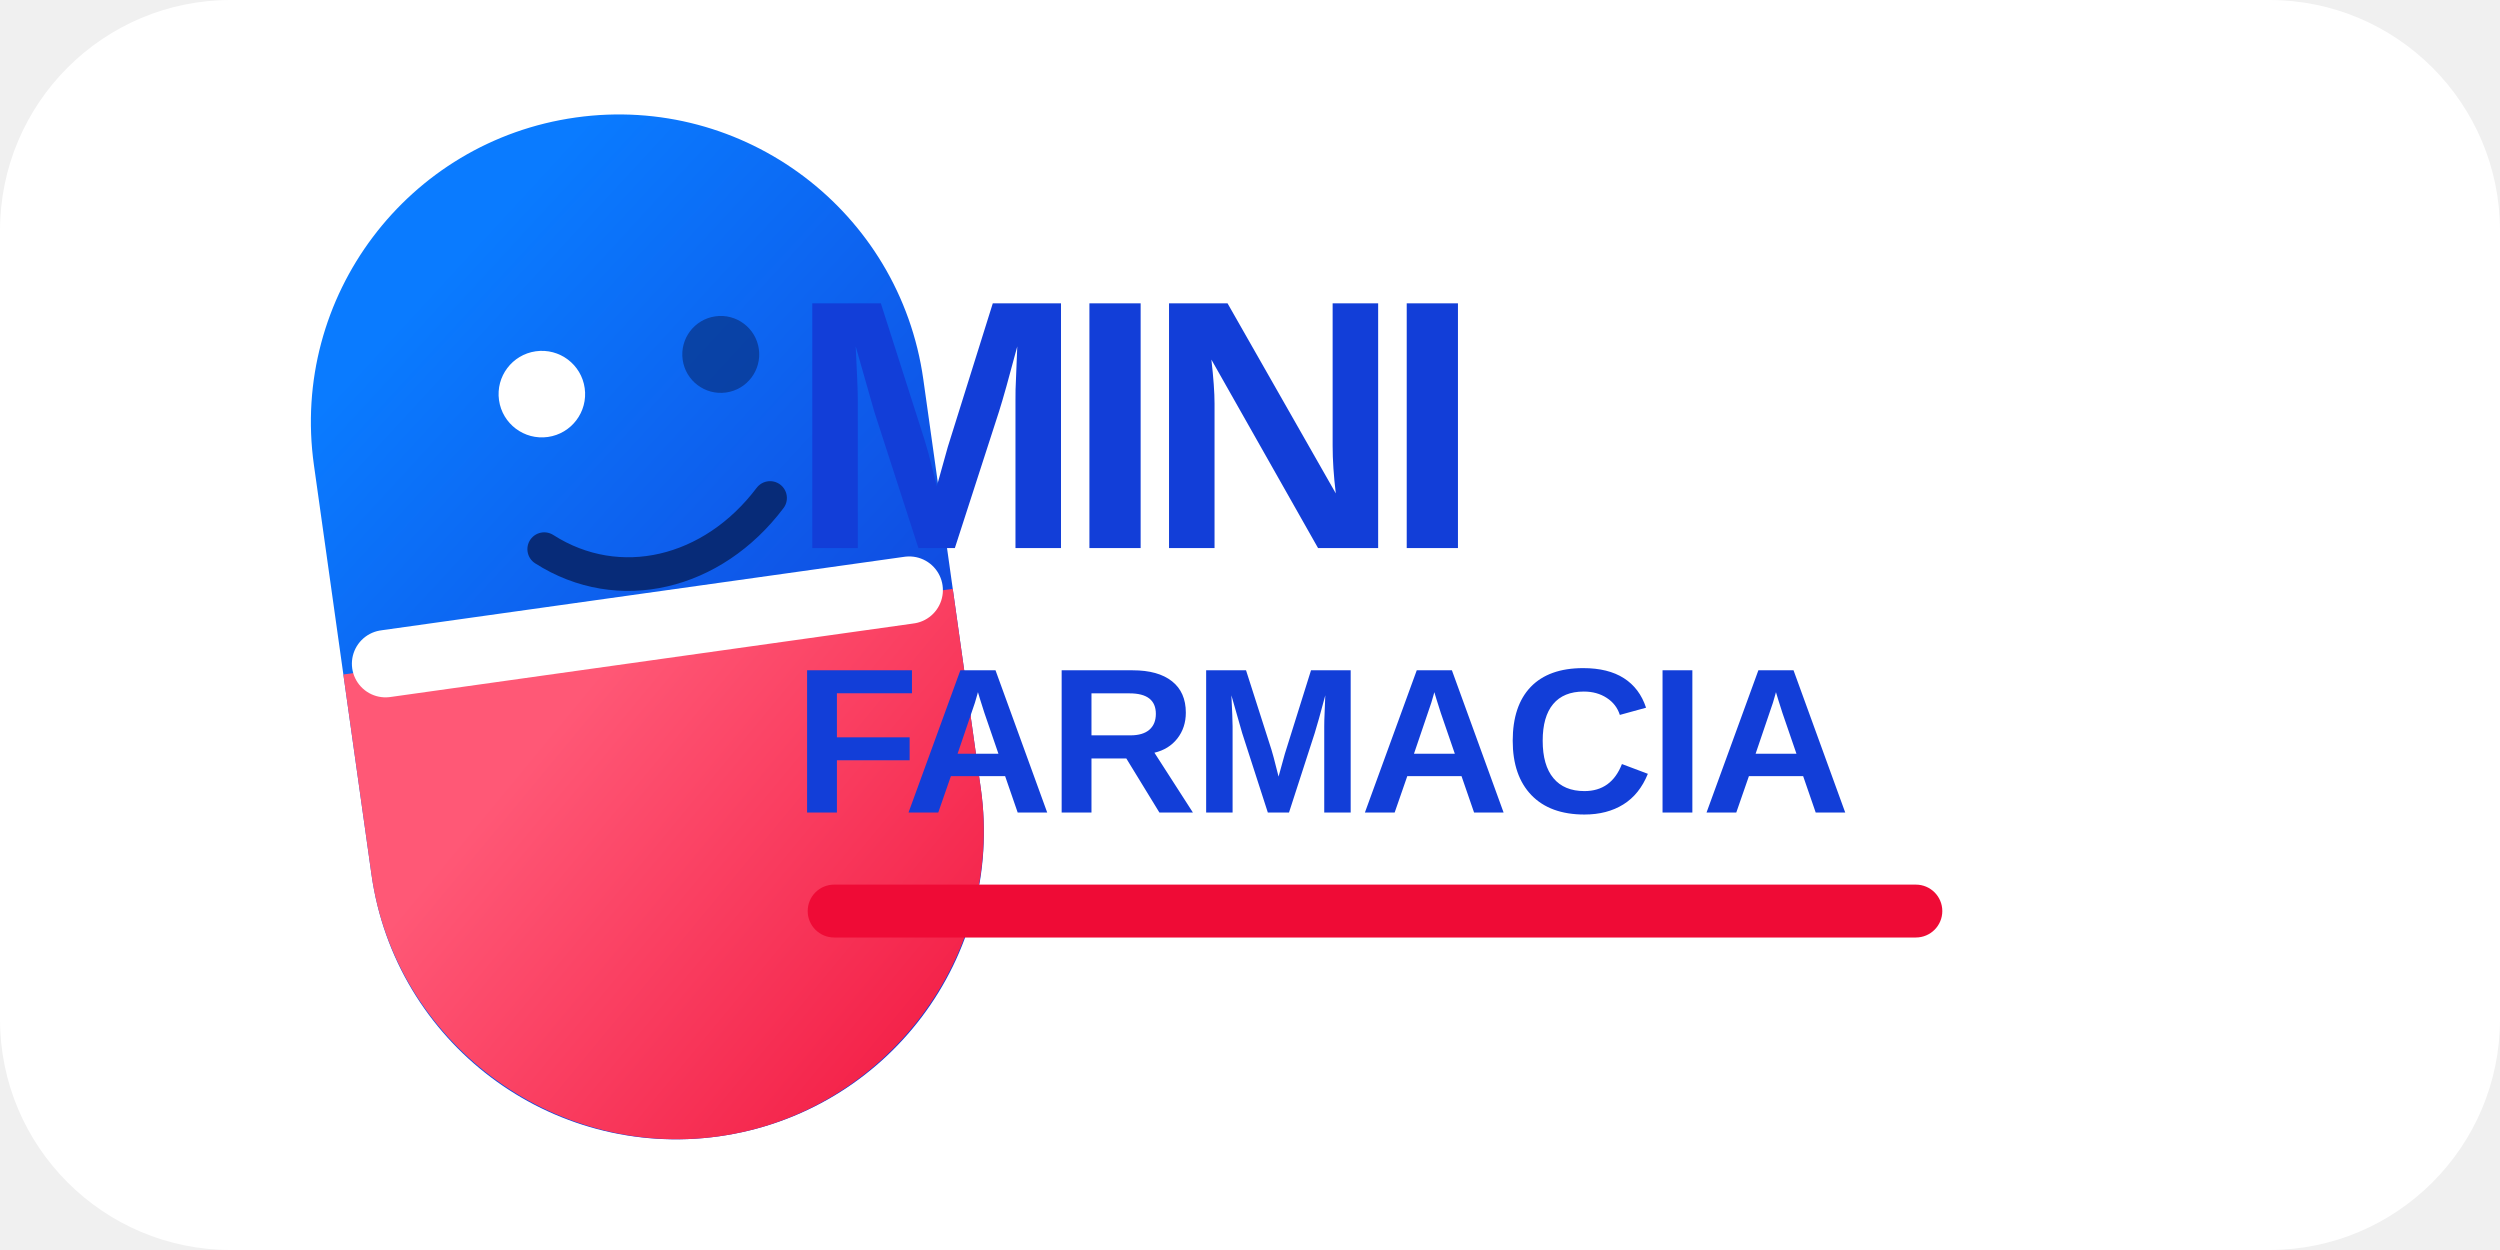
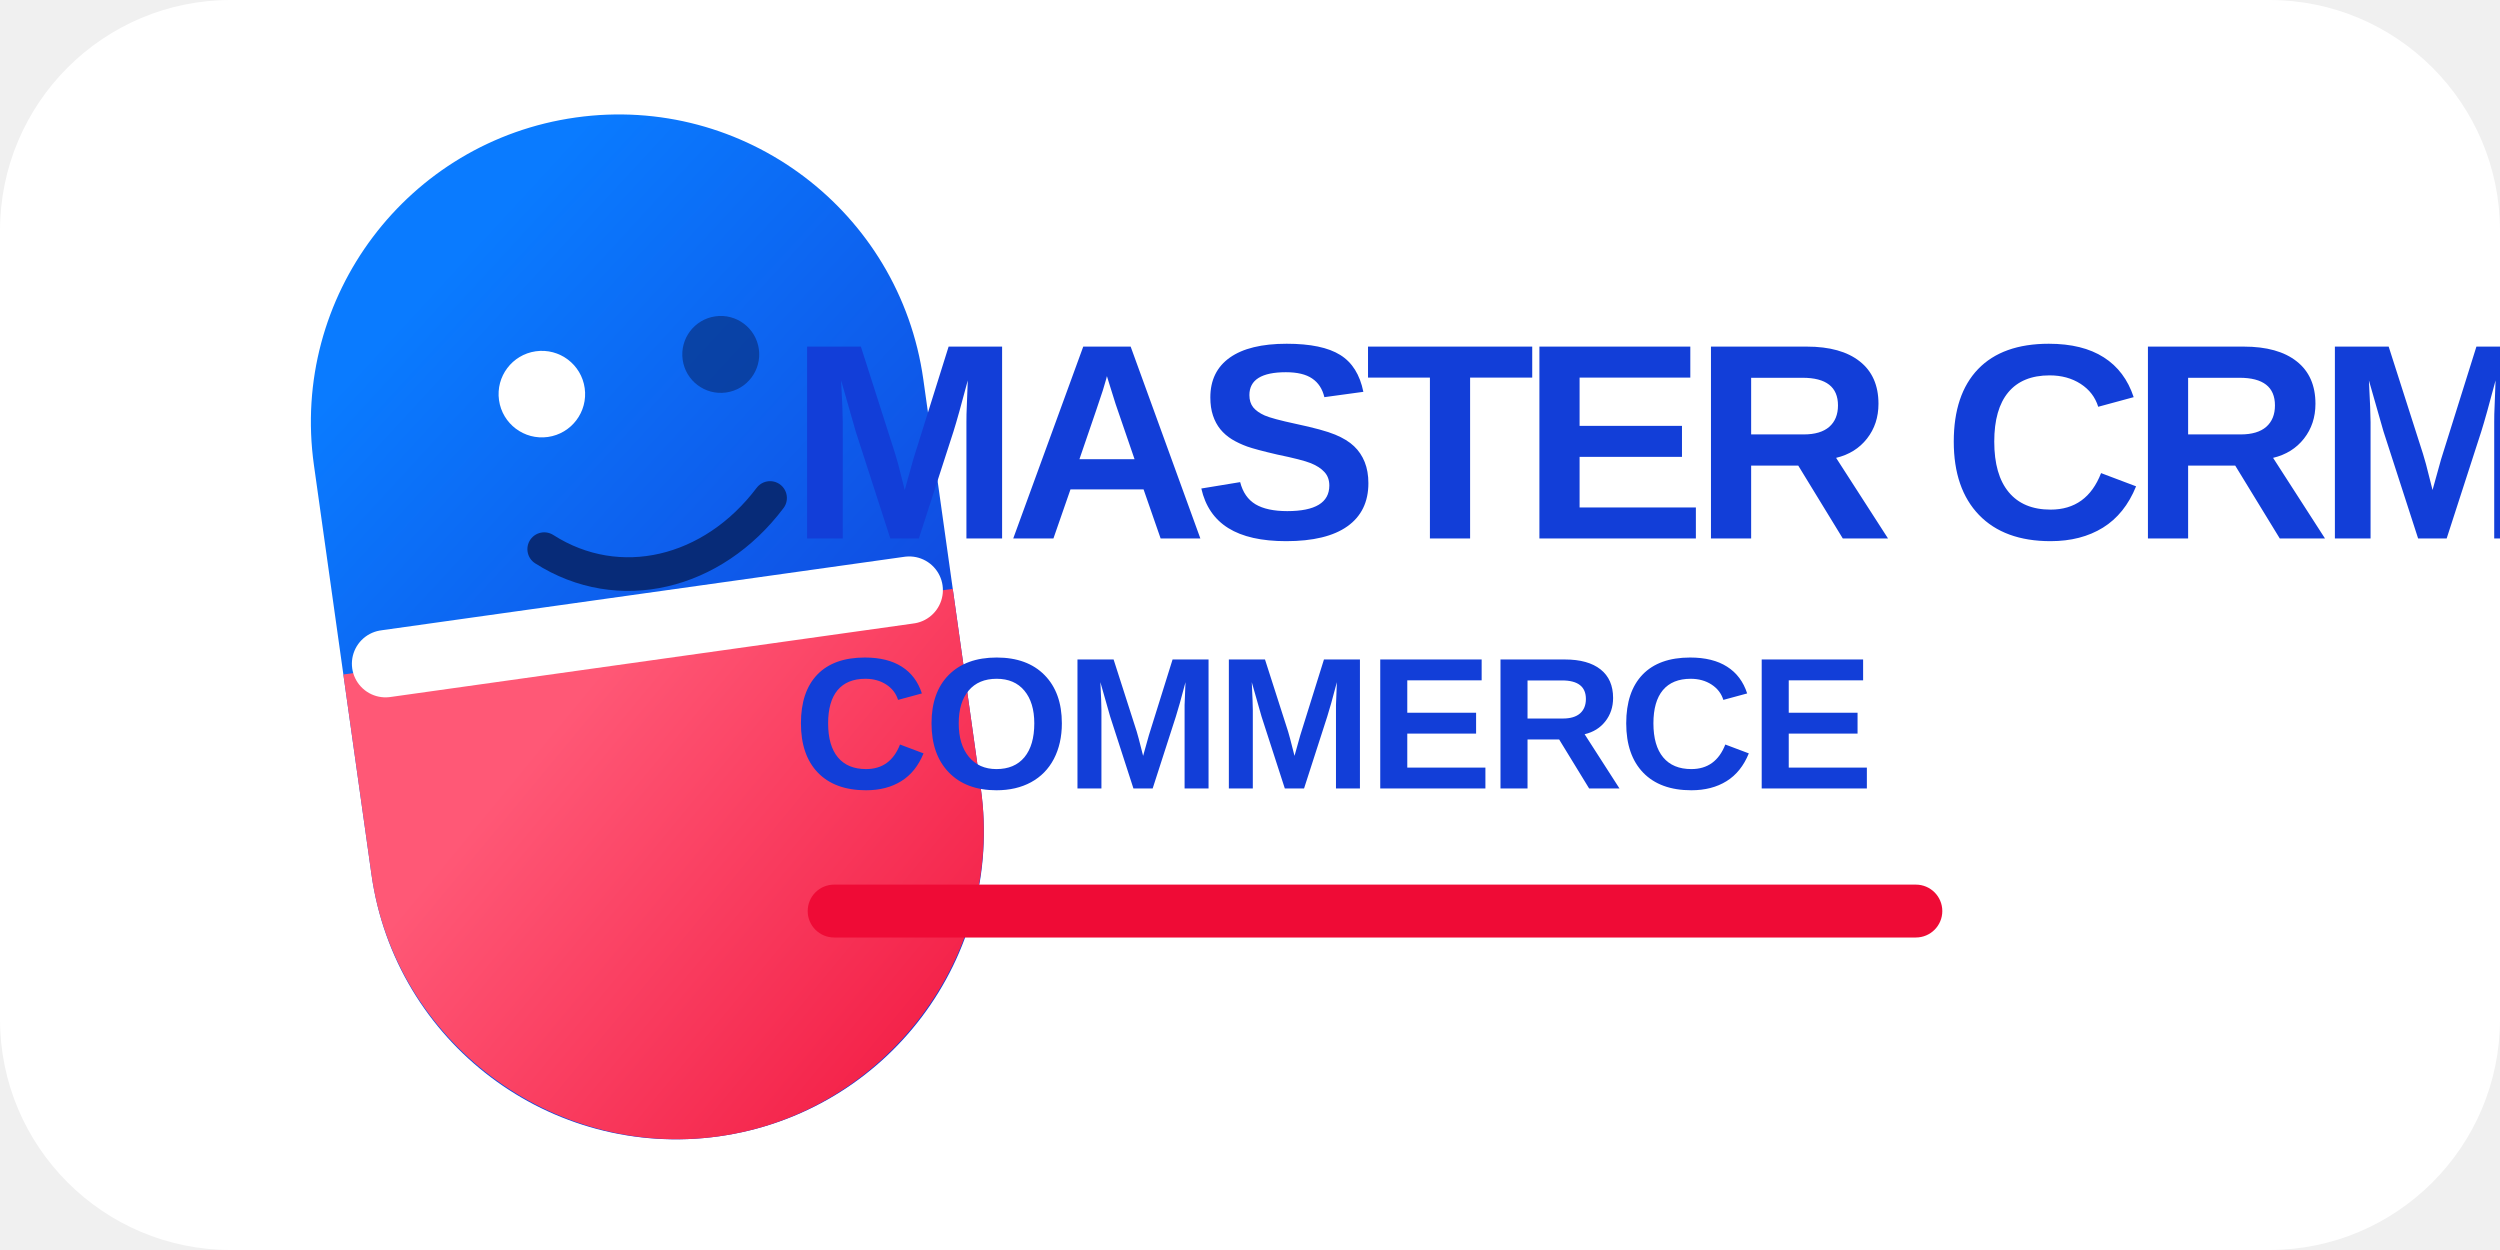
<svg xmlns="http://www.w3.org/2000/svg" viewBox="0 0 520 260" role="img" aria-labelledby="title desc">
  <defs>
    <linearGradient id="blue" x1="80" x2="180" y1="26" y2="148" gradientUnits="userSpaceOnUse">
      <stop stop-color="#0a7bff" />
      <stop offset="1" stop-color="#123ed8" />
    </linearGradient>
    <linearGradient id="red" x1="94" x2="190" y1="117" y2="222" gradientUnits="userSpaceOnUse">
      <stop stop-color="#ff5876" />
      <stop offset="1" stop-color="#ef0b36" />
    </linearGradient>
  </defs>
  <rect width="520" height="260" rx="48" fill="#fff" />
  <g transform="translate(35 16) rotate(-8 95 110)">
    <rect x="35" y="8" width="128" height="214" rx="64" fill="url(#blue)" />
    <path d="M35 116h128v42c0 35-29 64-64 64s-64-29-64-64v-42Z" fill="url(#red)" />
    <path d="M44 115h110" stroke="#fff" stroke-width="14" stroke-linecap="round" />
    <circle cx="84" cy="64" r="9" fill="#fff" />
    <circle cx="122" cy="61" r="8" fill="#072b78" opacity=".62" />
    <path d="M80 96c14 12 34 10 48-4" fill="none" stroke="#072b78" stroke-width="7" stroke-linecap="round" />
  </g>
  <g font-family="Arial Black, Arial, sans-serif" font-weight="900">
-     <text x="164" y="114" fill="#123ed8" font-size="74" letter-spacing="-4">MINI</text>
-     <text x="165" y="169" fill="#123ed8" font-size="43" letter-spacing="-1">FARMACIA</text>
+     <text x="164" y="112" fill="#123ed8" font-size="58" letter-spacing="-3">MASTER CRM</text>
+     <text x="165" y="164" fill="#123ed8" font-size="39" letter-spacing="-1">COMMERCE</text>
    <rect x="168" y="184" width="236" height="11" rx="5.5" fill="#ef0b36" />
  </g>
</svg>
